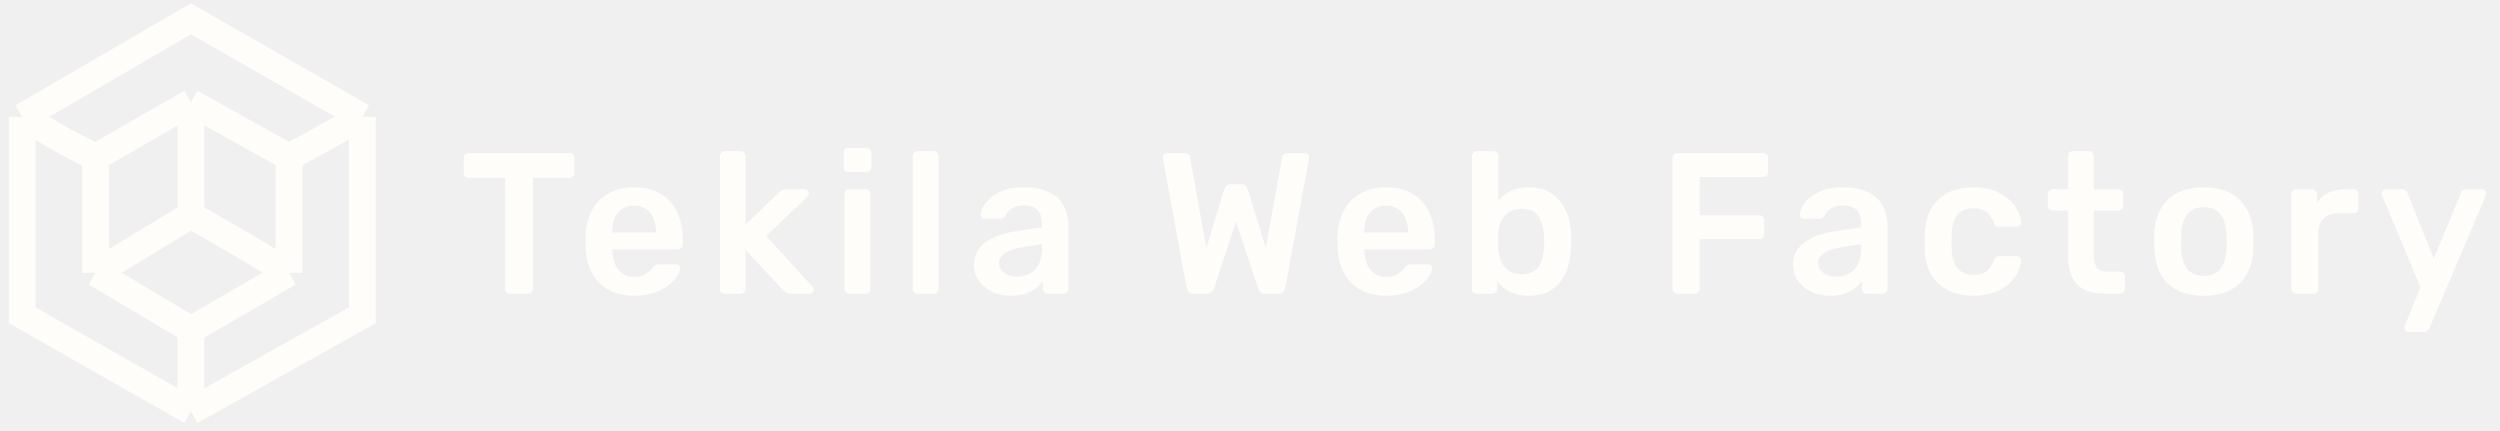
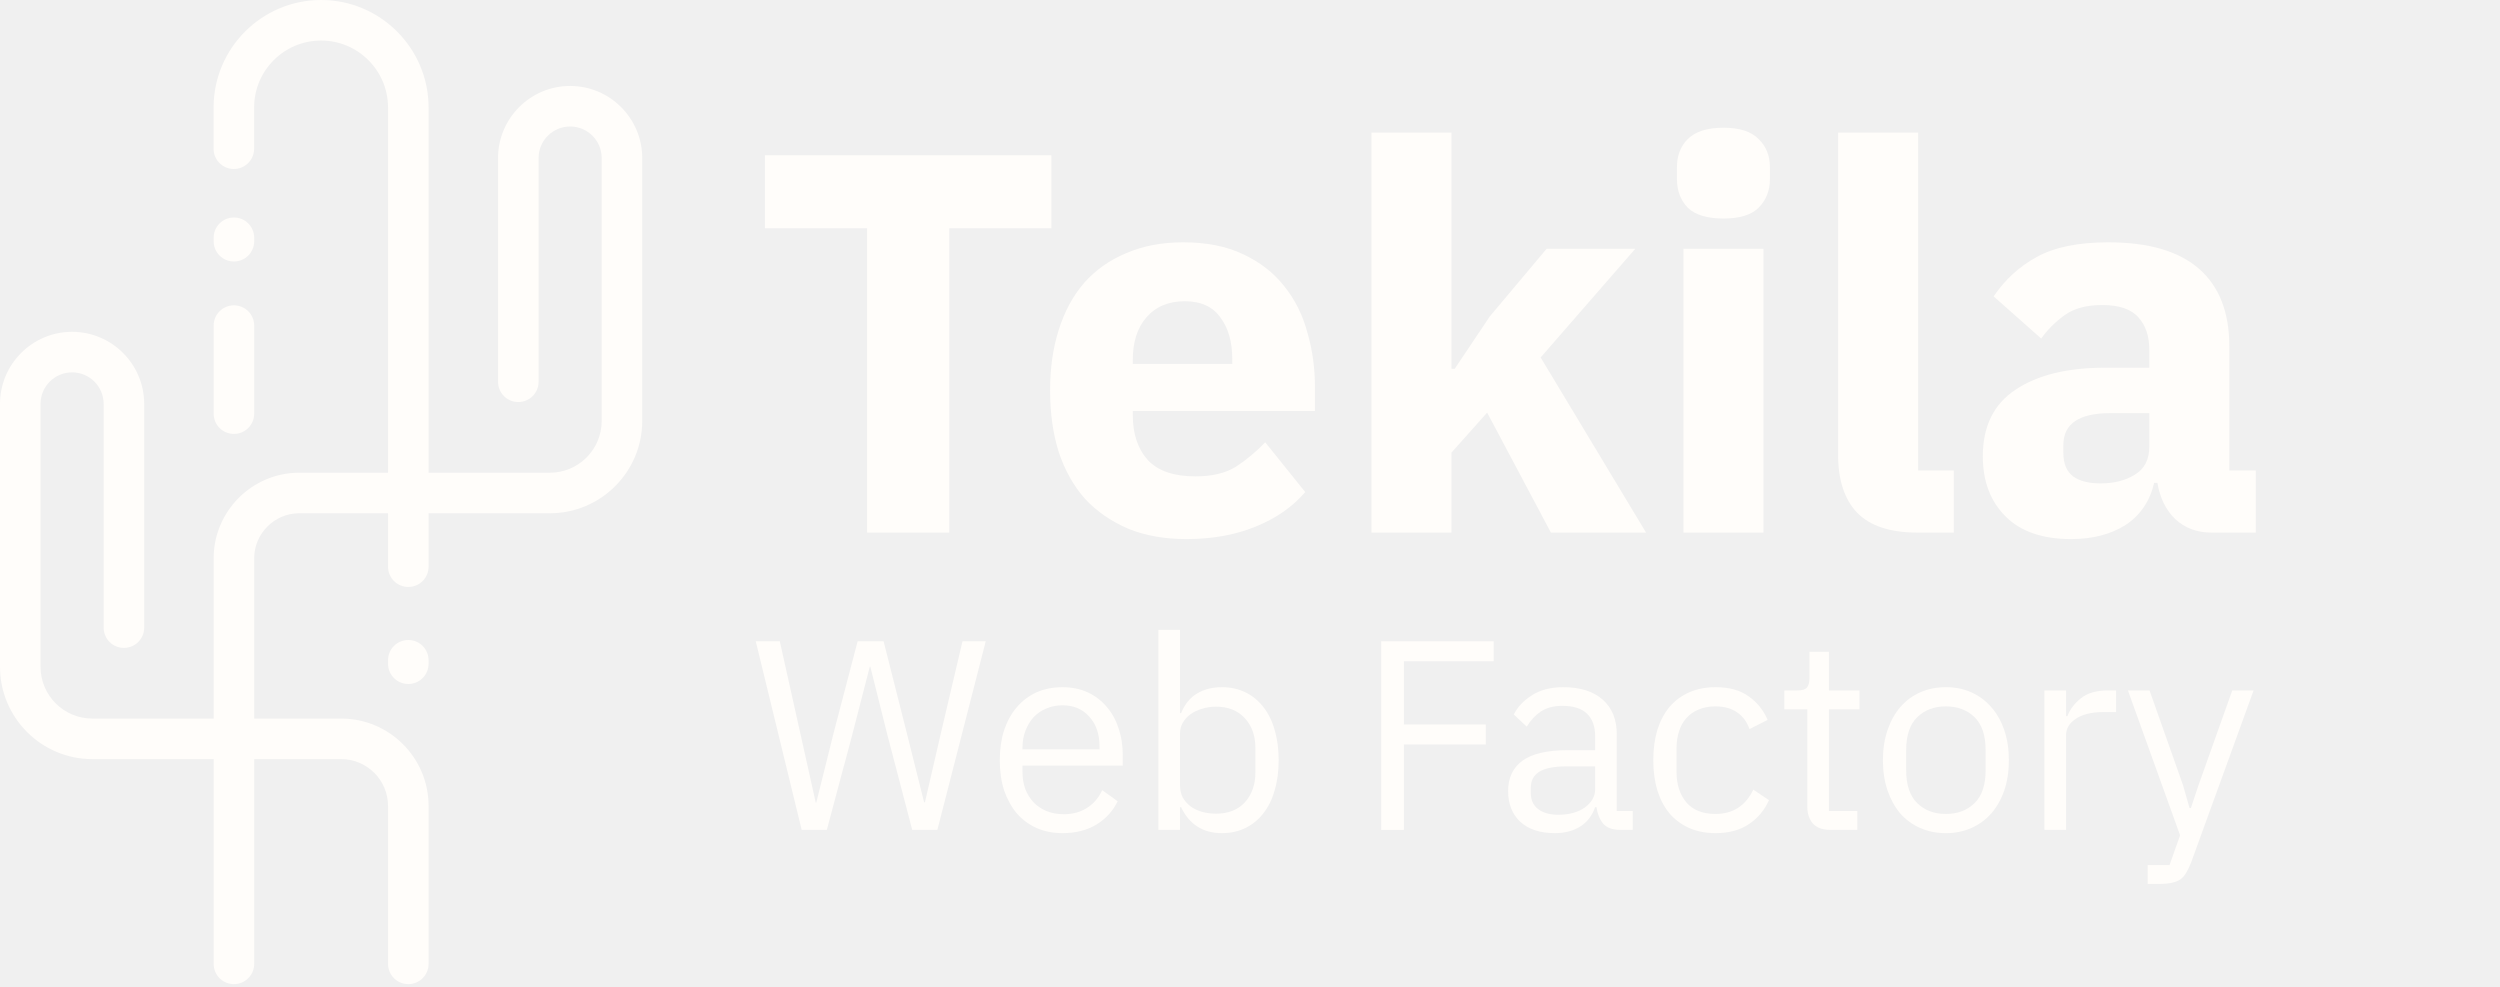
- <svg xmlns="http://www.w3.org/2000/svg" width="186" height="32" viewBox="0 0 186 32" fill="none">
-   <g clip-path="url(#clip0_116_489)">
-     <path d="M14.204 30.598L1.651 23.453V16.002V8.701M14.204 30.598L26.962 23.453V8.701M14.204 30.598V27.179V24.529M1.651 8.701L14.204 1.401L26.962 8.701M1.651 8.701L4.985 10.621L7.107 11.697M26.962 8.701L21.505 11.697M14.204 24.529L21.505 20.303M14.204 24.529L7.107 20.303M7.107 11.697L14.204 7.625M7.107 11.697V20.303M21.505 11.697L14.204 7.625M21.505 11.697V20.303M14.204 7.625V16.002M14.204 16.002L18.164 18.289L21.505 20.303M14.204 16.002L7.107 20.303" stroke="#FFFDFA" stroke-width="2" />
-     <path d="M37.931 21.853C37.833 21.853 37.75 21.818 37.681 21.748C37.612 21.678 37.578 21.594 37.578 21.494V13.227H34.853C34.755 13.227 34.672 13.193 34.603 13.123C34.535 13.053 34.5 12.968 34.5 12.869V11.762C34.5 11.653 34.535 11.563 34.603 11.493C34.672 11.424 34.755 11.389 34.853 11.389H42.364C42.472 11.389 42.56 11.424 42.629 11.493C42.698 11.563 42.732 11.653 42.732 11.762V12.869C42.732 12.968 42.698 13.053 42.629 13.123C42.56 13.193 42.472 13.227 42.364 13.227H39.654V21.494C39.654 21.594 39.62 21.678 39.551 21.748C39.483 21.818 39.394 21.853 39.286 21.853H37.931ZM47.175 22.002C46.085 22.002 45.221 21.683 44.583 21.046C43.945 20.408 43.601 19.501 43.552 18.325C43.542 18.225 43.537 18.101 43.537 17.951C43.537 17.792 43.542 17.667 43.552 17.578C43.591 16.83 43.758 16.182 44.053 15.634C44.357 15.086 44.774 14.668 45.304 14.379C45.834 14.079 46.458 13.93 47.175 13.93C47.97 13.93 48.638 14.099 49.177 14.438C49.717 14.767 50.125 15.23 50.4 15.829C50.675 16.416 50.812 17.099 50.812 17.877V18.19C50.812 18.29 50.778 18.375 50.709 18.445C50.64 18.514 50.552 18.549 50.444 18.549H45.555C45.555 18.549 45.555 18.564 45.555 18.594C45.555 18.624 45.555 18.649 45.555 18.669C45.565 19.018 45.628 19.341 45.746 19.64C45.874 19.93 46.055 20.164 46.291 20.343C46.536 20.523 46.826 20.612 47.16 20.612C47.435 20.612 47.666 20.572 47.852 20.493C48.039 20.403 48.191 20.303 48.309 20.194C48.426 20.084 48.51 19.994 48.559 19.924C48.647 19.805 48.716 19.735 48.765 19.715C48.824 19.685 48.907 19.67 49.015 19.67H50.282C50.38 19.67 50.459 19.7 50.517 19.76C50.586 19.82 50.616 19.895 50.606 19.984C50.596 20.144 50.513 20.338 50.355 20.567C50.208 20.797 49.992 21.021 49.708 21.24C49.423 21.459 49.065 21.644 48.633 21.793C48.211 21.933 47.724 22.002 47.175 22.002ZM45.555 17.294H48.809V17.249C48.809 16.86 48.745 16.521 48.618 16.232C48.49 15.943 48.304 15.714 48.058 15.544C47.813 15.375 47.518 15.29 47.175 15.29C46.831 15.29 46.536 15.375 46.291 15.544C46.046 15.714 45.859 15.943 45.731 16.232C45.614 16.521 45.555 16.86 45.555 17.249V17.294ZM53.922 21.853C53.823 21.853 53.74 21.818 53.671 21.748C53.602 21.678 53.568 21.594 53.568 21.494V11.598C53.568 11.498 53.602 11.414 53.671 11.344C53.74 11.274 53.823 11.239 53.922 11.239H55.114C55.222 11.239 55.306 11.274 55.365 11.344C55.433 11.414 55.468 11.498 55.468 11.598V16.71L57.942 14.334C58.03 14.254 58.109 14.194 58.178 14.154C58.246 14.104 58.349 14.079 58.487 14.079H59.856C59.954 14.079 60.033 14.109 60.092 14.169C60.151 14.229 60.18 14.309 60.18 14.408C60.18 14.448 60.17 14.493 60.151 14.543C60.131 14.593 60.092 14.638 60.033 14.677L56.999 17.563L60.401 21.27C60.499 21.37 60.548 21.454 60.548 21.524C60.548 21.624 60.514 21.703 60.445 21.763C60.386 21.823 60.313 21.853 60.224 21.853H58.825C58.678 21.853 58.57 21.833 58.501 21.793C58.443 21.743 58.369 21.678 58.281 21.599L55.468 18.594V21.494C55.468 21.594 55.433 21.678 55.365 21.748C55.306 21.818 55.222 21.853 55.114 21.853H53.922ZM63.181 21.853C63.083 21.853 63 21.818 62.931 21.748C62.862 21.678 62.828 21.594 62.828 21.494V14.438C62.828 14.339 62.862 14.254 62.931 14.184C63 14.114 63.083 14.079 63.181 14.079H64.404C64.512 14.079 64.595 14.114 64.654 14.184C64.723 14.254 64.757 14.339 64.757 14.438V21.494C64.757 21.594 64.723 21.678 64.654 21.748C64.595 21.818 64.512 21.853 64.404 21.853H63.181ZM63.123 12.794C63.015 12.794 62.926 12.764 62.858 12.704C62.799 12.634 62.769 12.545 62.769 12.435V11.359C62.769 11.259 62.799 11.174 62.858 11.105C62.926 11.035 63.015 11 63.123 11H64.463C64.571 11 64.659 11.035 64.728 11.105C64.796 11.174 64.831 11.259 64.831 11.359V12.435C64.831 12.545 64.796 12.634 64.728 12.704C64.659 12.764 64.571 12.794 64.463 12.794H63.123ZM68.257 21.853C68.159 21.853 68.076 21.818 68.007 21.748C67.938 21.678 67.904 21.594 67.904 21.494V11.598C67.904 11.498 67.938 11.414 68.007 11.344C68.076 11.274 68.159 11.239 68.257 11.239H69.48C69.578 11.239 69.661 11.274 69.73 11.344C69.799 11.414 69.833 11.498 69.833 11.598V21.494C69.833 21.594 69.799 21.678 69.73 21.748C69.661 21.818 69.578 21.853 69.48 21.853H68.257ZM75.188 22.002C74.678 22.002 74.216 21.903 73.804 21.703C73.392 21.494 73.063 21.22 72.817 20.881C72.582 20.532 72.464 20.144 72.464 19.715C72.464 19.018 72.739 18.465 73.289 18.056C73.848 17.637 74.585 17.358 75.498 17.219L77.515 16.92V16.606C77.515 16.187 77.412 15.863 77.206 15.634C77 15.405 76.646 15.29 76.145 15.29C75.792 15.29 75.502 15.365 75.277 15.515C75.061 15.654 74.899 15.843 74.791 16.083C74.712 16.212 74.599 16.277 74.452 16.277H73.289C73.18 16.277 73.097 16.247 73.038 16.187C72.989 16.128 72.965 16.048 72.965 15.948C72.974 15.789 73.038 15.594 73.156 15.365C73.274 15.136 73.46 14.917 73.716 14.707C73.971 14.488 74.3 14.304 74.702 14.154C75.105 14.005 75.591 13.93 76.16 13.93C76.779 13.93 77.299 14.01 77.721 14.169C78.153 14.319 78.497 14.523 78.752 14.782C79.007 15.041 79.194 15.345 79.312 15.694C79.43 16.043 79.488 16.412 79.488 16.8V21.494C79.488 21.594 79.454 21.678 79.385 21.748C79.317 21.818 79.233 21.853 79.135 21.853H77.942C77.834 21.853 77.746 21.818 77.677 21.748C77.618 21.678 77.589 21.594 77.589 21.494V20.911C77.461 21.101 77.289 21.28 77.073 21.449C76.857 21.609 76.592 21.743 76.278 21.853C75.974 21.953 75.61 22.002 75.188 22.002ZM75.689 20.582C76.032 20.582 76.342 20.508 76.617 20.358C76.901 20.209 77.122 19.979 77.279 19.67C77.446 19.352 77.53 18.953 77.53 18.474V18.16L76.057 18.4C75.478 18.489 75.046 18.634 74.761 18.833C74.476 19.032 74.334 19.277 74.334 19.566C74.334 19.785 74.398 19.974 74.526 20.134C74.663 20.283 74.835 20.398 75.041 20.478C75.247 20.547 75.463 20.582 75.689 20.582ZM88.797 21.853C88.649 21.853 88.531 21.813 88.443 21.733C88.365 21.644 88.311 21.534 88.281 21.404L86.529 11.822C86.529 11.792 86.524 11.767 86.514 11.747C86.514 11.727 86.514 11.713 86.514 11.703C86.514 11.613 86.543 11.538 86.602 11.478C86.671 11.419 86.745 11.389 86.823 11.389H88.119C88.365 11.389 88.502 11.488 88.531 11.688L89.754 18.459L91.079 14.079C91.109 14 91.158 13.92 91.226 13.84C91.305 13.751 91.418 13.706 91.565 13.706H92.36C92.517 13.706 92.63 13.751 92.699 13.84C92.768 13.92 92.812 14 92.832 14.079L94.172 18.445L95.394 11.688C95.423 11.488 95.561 11.389 95.806 11.389H97.102C97.181 11.389 97.249 11.419 97.308 11.478C97.367 11.538 97.397 11.613 97.397 11.703C97.397 11.713 97.397 11.727 97.397 11.747C97.397 11.767 97.392 11.792 97.382 11.822L95.63 21.404C95.61 21.534 95.556 21.644 95.468 21.733C95.379 21.813 95.261 21.853 95.114 21.853H94.127C93.98 21.853 93.862 21.813 93.774 21.733C93.696 21.654 93.642 21.569 93.612 21.479L91.963 16.486L90.313 21.479C90.274 21.569 90.215 21.654 90.137 21.733C90.058 21.813 89.94 21.853 89.783 21.853H88.797ZM103.124 22.002C102.034 22.002 101.17 21.683 100.532 21.046C99.894 20.408 99.55 19.501 99.501 18.325C99.491 18.225 99.487 18.101 99.487 17.951C99.487 17.792 99.491 17.667 99.501 17.578C99.54 16.83 99.707 16.182 100.002 15.634C100.306 15.086 100.724 14.668 101.254 14.379C101.784 14.079 102.407 13.93 103.124 13.93C103.919 13.93 104.587 14.099 105.127 14.438C105.667 14.767 106.074 15.23 106.349 15.829C106.624 16.416 106.761 17.099 106.761 17.877V18.19C106.761 18.29 106.727 18.375 106.658 18.445C106.589 18.514 106.501 18.549 106.393 18.549H101.504C101.504 18.549 101.504 18.564 101.504 18.594C101.504 18.624 101.504 18.649 101.504 18.669C101.514 19.018 101.578 19.341 101.695 19.64C101.823 19.93 102.005 20.164 102.24 20.343C102.486 20.523 102.775 20.612 103.109 20.612C103.384 20.612 103.615 20.572 103.801 20.493C103.988 20.403 104.14 20.303 104.258 20.194C104.376 20.084 104.459 19.994 104.508 19.924C104.597 19.805 104.665 19.735 104.714 19.715C104.773 19.685 104.857 19.67 104.965 19.67H106.231C106.329 19.67 106.408 19.7 106.467 19.76C106.535 19.82 106.565 19.895 106.555 19.984C106.545 20.144 106.462 20.338 106.305 20.567C106.158 20.797 105.942 21.021 105.657 21.24C105.372 21.459 105.014 21.644 104.582 21.793C104.16 21.933 103.674 22.002 103.124 22.002ZM101.504 17.294H104.759V17.249C104.759 16.86 104.695 16.521 104.567 16.232C104.439 15.943 104.253 15.714 104.008 15.544C103.762 15.375 103.467 15.29 103.124 15.29C102.78 15.29 102.486 15.375 102.24 15.544C101.995 15.714 101.808 15.943 101.681 16.232C101.563 16.521 101.504 16.86 101.504 17.249V17.294ZM113.744 22.002C113.174 22.002 112.698 21.903 112.315 21.703C111.942 21.504 111.633 21.25 111.388 20.941V21.494C111.388 21.594 111.353 21.678 111.284 21.748C111.226 21.818 111.142 21.853 111.034 21.853H109.871C109.773 21.853 109.689 21.818 109.62 21.748C109.552 21.678 109.517 21.594 109.517 21.494V11.598C109.517 11.498 109.552 11.414 109.62 11.344C109.689 11.274 109.773 11.239 109.871 11.239H111.122C111.231 11.239 111.314 11.274 111.373 11.344C111.442 11.414 111.476 11.498 111.476 11.598V14.917C111.721 14.628 112.026 14.393 112.389 14.214C112.762 14.025 113.214 13.93 113.744 13.93C114.264 13.93 114.716 14.02 115.099 14.199C115.481 14.379 115.801 14.633 116.056 14.961C116.321 15.28 116.522 15.654 116.66 16.083C116.797 16.511 116.871 16.975 116.88 17.473C116.89 17.652 116.895 17.817 116.895 17.966C116.895 18.106 116.89 18.265 116.88 18.445C116.861 18.963 116.782 19.441 116.645 19.88C116.507 20.308 116.311 20.682 116.056 21.001C115.801 21.32 115.481 21.569 115.099 21.748C114.716 21.918 114.264 22.002 113.744 22.002ZM113.199 20.403C113.621 20.403 113.95 20.313 114.186 20.134C114.421 19.944 114.588 19.7 114.686 19.401C114.794 19.102 114.858 18.773 114.878 18.415C114.897 18.116 114.897 17.817 114.878 17.518C114.858 17.159 114.794 16.83 114.686 16.531C114.588 16.232 114.421 15.993 114.186 15.813C113.95 15.624 113.621 15.53 113.199 15.53C112.806 15.53 112.487 15.619 112.242 15.799C111.996 15.978 111.81 16.207 111.682 16.486C111.555 16.755 111.486 17.039 111.476 17.338C111.466 17.518 111.461 17.712 111.461 17.921C111.461 18.121 111.466 18.31 111.476 18.489C111.496 18.798 111.559 19.102 111.667 19.401C111.785 19.69 111.967 19.93 112.212 20.119C112.468 20.308 112.796 20.403 113.199 20.403ZM124.786 21.853C124.688 21.853 124.604 21.818 124.535 21.748C124.467 21.678 124.432 21.594 124.432 21.494V11.762C124.432 11.653 124.467 11.563 124.535 11.493C124.604 11.424 124.688 11.389 124.786 11.389H131.177C131.285 11.389 131.373 11.424 131.442 11.493C131.511 11.563 131.545 11.653 131.545 11.762V12.809C131.545 12.918 131.511 13.008 131.442 13.078C131.373 13.138 131.285 13.168 131.177 13.168H126.45V16.008H130.882C130.99 16.008 131.079 16.043 131.147 16.113C131.216 16.182 131.25 16.272 131.25 16.382V17.428C131.25 17.528 131.216 17.612 131.147 17.682C131.079 17.752 130.99 17.787 130.882 17.787H126.45V21.494C126.45 21.594 126.415 21.678 126.347 21.748C126.278 21.818 126.19 21.853 126.081 21.853H124.786ZM136.128 22.002C135.617 22.002 135.156 21.903 134.744 21.703C134.331 21.494 134.002 21.22 133.757 20.881C133.521 20.532 133.403 20.144 133.403 19.715C133.403 19.018 133.678 18.465 134.228 18.056C134.788 17.637 135.524 17.358 136.437 17.219L138.455 16.92V16.606C138.455 16.187 138.351 15.863 138.145 15.634C137.939 15.405 137.586 15.29 137.085 15.29C136.732 15.29 136.442 15.365 136.216 15.515C136 15.654 135.838 15.843 135.73 16.083C135.652 16.212 135.539 16.277 135.392 16.277H134.228C134.12 16.277 134.037 16.247 133.978 16.187C133.929 16.128 133.904 16.048 133.904 15.948C133.914 15.789 133.978 15.594 134.096 15.365C134.213 15.136 134.4 14.917 134.655 14.707C134.91 14.488 135.239 14.304 135.642 14.154C136.044 14.005 136.53 13.93 137.1 13.93C137.718 13.93 138.239 14.01 138.661 14.169C139.093 14.319 139.436 14.523 139.692 14.782C139.947 15.041 140.133 15.345 140.251 15.694C140.369 16.043 140.428 16.412 140.428 16.8V21.494C140.428 21.594 140.393 21.678 140.325 21.748C140.256 21.818 140.173 21.853 140.074 21.853H138.882C138.773 21.853 138.685 21.818 138.617 21.748C138.558 21.678 138.528 21.594 138.528 21.494V20.911C138.401 21.101 138.229 21.28 138.013 21.449C137.797 21.609 137.532 21.743 137.218 21.853C136.913 21.953 136.55 22.002 136.128 22.002ZM136.629 20.582C136.972 20.582 137.281 20.508 137.556 20.358C137.841 20.209 138.062 19.979 138.219 19.67C138.386 19.352 138.469 18.953 138.469 18.474V18.16L136.997 18.4C136.417 18.489 135.985 18.634 135.701 18.833C135.416 19.032 135.274 19.277 135.274 19.566C135.274 19.785 135.337 19.974 135.465 20.134C135.602 20.283 135.774 20.398 135.981 20.478C136.187 20.547 136.403 20.582 136.629 20.582ZM146.809 22.002C146.102 22.002 145.478 21.868 144.938 21.599C144.408 21.33 143.991 20.941 143.687 20.433C143.392 19.915 143.23 19.292 143.201 18.564C143.191 18.415 143.186 18.22 143.186 17.981C143.186 17.732 143.191 17.528 143.201 17.368C143.23 16.641 143.392 16.023 143.687 15.515C143.991 14.996 144.408 14.603 144.938 14.334C145.478 14.065 146.102 13.93 146.809 13.93C147.437 13.93 147.972 14.02 148.414 14.199C148.856 14.379 149.219 14.603 149.503 14.872C149.788 15.141 149.999 15.425 150.137 15.724C150.284 16.013 150.363 16.277 150.372 16.516C150.382 16.626 150.348 16.715 150.269 16.785C150.201 16.845 150.117 16.875 150.019 16.875H148.723C148.625 16.875 148.546 16.85 148.487 16.8C148.438 16.75 148.389 16.676 148.34 16.576C148.193 16.177 147.997 15.898 147.751 15.739C147.515 15.569 147.211 15.485 146.838 15.485C146.347 15.485 145.954 15.644 145.66 15.963C145.375 16.272 145.223 16.765 145.203 17.443C145.184 17.822 145.184 18.171 145.203 18.489C145.223 19.177 145.375 19.675 145.66 19.984C145.954 20.293 146.347 20.448 146.838 20.448C147.221 20.448 147.53 20.368 147.766 20.209C148.001 20.039 148.193 19.755 148.34 19.356C148.389 19.257 148.438 19.182 148.487 19.132C148.546 19.082 148.625 19.058 148.723 19.058H150.019C150.117 19.058 150.201 19.092 150.269 19.162C150.348 19.222 150.382 19.307 150.372 19.416C150.363 19.596 150.313 19.8 150.225 20.029C150.147 20.248 150.014 20.478 149.827 20.717C149.651 20.946 149.425 21.16 149.15 21.36C148.875 21.549 148.541 21.703 148.149 21.823C147.766 21.943 147.319 22.002 146.809 22.002ZM156.547 21.853C155.958 21.853 155.462 21.748 155.06 21.539C154.657 21.33 154.358 21.021 154.161 20.612C153.965 20.194 153.867 19.675 153.867 19.058V15.664H152.704C152.605 15.664 152.522 15.629 152.453 15.559C152.384 15.49 152.35 15.405 152.35 15.305V14.438C152.35 14.339 152.384 14.254 152.453 14.184C152.522 14.114 152.605 14.079 152.704 14.079H153.867V11.598C153.867 11.498 153.896 11.414 153.955 11.344C154.024 11.274 154.112 11.239 154.22 11.239H155.413C155.511 11.239 155.595 11.274 155.663 11.344C155.732 11.414 155.767 11.498 155.767 11.598V14.079H157.607C157.705 14.079 157.789 14.114 157.858 14.184C157.926 14.254 157.961 14.339 157.961 14.438V15.305C157.961 15.405 157.926 15.49 157.858 15.559C157.789 15.629 157.705 15.664 157.607 15.664H155.767V18.908C155.767 19.317 155.835 19.636 155.973 19.865C156.12 20.094 156.37 20.209 156.724 20.209H157.74C157.838 20.209 157.921 20.243 157.99 20.313C158.059 20.383 158.093 20.468 158.093 20.567V21.494C158.093 21.594 158.059 21.678 157.99 21.748C157.921 21.818 157.838 21.853 157.74 21.853H156.547ZM163.965 22.002C163.179 22.002 162.517 21.863 161.977 21.584C161.447 21.305 161.039 20.911 160.754 20.403C160.48 19.895 160.323 19.302 160.283 18.624C160.274 18.445 160.268 18.225 160.268 17.966C160.268 17.707 160.274 17.488 160.283 17.308C160.323 16.621 160.485 16.028 160.769 15.53C161.064 15.021 161.476 14.628 162.006 14.349C162.546 14.069 163.199 13.93 163.965 13.93C164.731 13.93 165.379 14.069 165.909 14.349C166.449 14.628 166.861 15.021 167.146 15.53C167.44 16.028 167.607 16.621 167.646 17.308C167.656 17.488 167.661 17.707 167.661 17.966C167.661 18.225 167.656 18.445 167.646 18.624C167.607 19.302 167.445 19.895 167.16 20.403C166.886 20.911 166.478 21.305 165.938 21.584C165.408 21.863 164.75 22.002 163.965 22.002ZM163.965 20.523C164.485 20.523 164.888 20.358 165.172 20.029C165.457 19.69 165.614 19.197 165.644 18.549C165.653 18.4 165.658 18.205 165.658 17.966C165.658 17.727 165.653 17.533 165.644 17.383C165.614 16.745 165.457 16.257 165.172 15.918C164.888 15.579 164.485 15.41 163.965 15.41C163.445 15.41 163.042 15.579 162.757 15.918C162.473 16.257 162.315 16.745 162.286 17.383C162.276 17.533 162.271 17.727 162.271 17.966C162.271 18.205 162.276 18.4 162.286 18.549C162.315 19.197 162.473 19.69 162.757 20.029C163.042 20.358 163.445 20.523 163.965 20.523ZM170.824 21.853C170.726 21.853 170.643 21.818 170.574 21.748C170.505 21.678 170.471 21.594 170.471 21.494V14.453C170.471 14.344 170.505 14.254 170.574 14.184C170.643 14.114 170.726 14.079 170.824 14.079H172.017C172.115 14.079 172.199 14.114 172.267 14.184C172.346 14.254 172.385 14.344 172.385 14.453V15.066C172.611 14.747 172.901 14.503 173.254 14.334C173.617 14.164 174.035 14.079 174.506 14.079H175.11C175.218 14.079 175.301 14.114 175.36 14.184C175.429 14.254 175.463 14.339 175.463 14.438V15.515C175.463 15.614 175.429 15.699 175.36 15.769C175.301 15.838 175.218 15.873 175.11 15.873H173.961C173.49 15.873 173.122 16.008 172.857 16.277C172.601 16.546 172.474 16.915 172.474 17.383V21.494C172.474 21.594 172.439 21.678 172.371 21.748C172.302 21.818 172.214 21.853 172.105 21.853H170.824ZM179.174 24.693C179.095 24.693 179.027 24.663 178.968 24.604C178.909 24.544 178.88 24.474 178.88 24.394C178.88 24.354 178.88 24.314 178.88 24.275C178.889 24.245 178.909 24.205 178.939 24.155L180.087 21.39L177.26 14.618C177.22 14.518 177.201 14.448 177.201 14.408C177.21 14.319 177.245 14.244 177.304 14.184C177.363 14.114 177.436 14.079 177.525 14.079H178.718C178.835 14.079 178.924 14.109 178.983 14.169C179.042 14.229 179.086 14.294 179.115 14.364L181.074 19.252L183.091 14.364C183.121 14.284 183.165 14.219 183.224 14.169C183.283 14.109 183.371 14.079 183.489 14.079H184.667C184.746 14.079 184.814 14.109 184.873 14.169C184.942 14.229 184.976 14.299 184.976 14.379C184.976 14.438 184.957 14.518 184.917 14.618L180.75 24.409C180.711 24.489 180.661 24.554 180.603 24.604C180.544 24.663 180.455 24.693 180.338 24.693H179.174Z" fill="#FFFDFA" />
+ <svg xmlns="http://www.w3.org/2000/svg" width="370" height="146" viewBox="0 0 370 146" fill="none">
+   <g clip-path="url(#clip0_575_121)">
+     <path d="M34.62 145.651C32.96 145.651 31.62 144.311 31.62 142.651V82.641C31.62 75.651 37.31 69.961 44.3 69.961H81.39C85.62 69.961 89.05 66.521 89.05 62.301V23.391C89.05 20.811 86.96 18.721 84.38 18.721C81.8 18.721 79.71 20.811 79.71 23.391V56.501C79.71 58.161 78.37 59.501 76.71 59.501C75.05 59.501 73.71 58.161 73.71 56.501V23.391C73.71 17.511 78.5 12.721 84.38 12.721C90.26 12.721 95.05 17.511 95.05 23.391V62.301C95.05 69.831 88.92 75.961 81.39 75.961H44.3C40.62 75.961 37.62 78.961 37.62 82.641V142.651C37.62 144.311 36.28 145.651 34.62 145.651Z" fill="#FFFDFA" />
+     <path d="M60.43 145.649C58.77 145.649 57.43 144.309 57.43 142.649V119.279C57.43 115.459 54.32 112.349 50.5 112.349H13.66C6.13 112.349 0 106.219 0 98.689V59.779C0 53.899 4.79 49.109 10.67 49.109C16.55 49.109 21.34 53.899 21.34 59.779V92.889C21.34 94.549 20 95.889 18.34 95.889C16.68 95.889 15.34 94.549 15.34 92.889V59.779C15.34 57.199 13.25 55.109 10.67 55.109C8.09 55.109 6 57.199 6 59.779V98.689C6 102.919 9.44 106.349 13.66 106.349H50.5C57.63 106.349 63.43 112.149 63.43 119.279V142.649C63.43 144.309 62.09 145.649 60.43 145.649Z" fill="#FFFDFA" />
+     <path d="M60.43 86.87C58.77 86.87 57.43 85.53 57.43 83.87V15.91C57.43 10.45 52.99 6 47.52 6C42.05 6 37.61 10.44 37.61 15.91V22.01C37.61 23.67 36.27 25.01 34.61 25.01C32.95 25.01 31.61 23.67 31.61 22.01V15.91C31.61 7.14 38.75 0 47.52 0C56.29 0 63.43 7.14 63.43 15.91V83.87C63.43 85.53 62.09 86.87 60.43 86.87Z" fill="#FFFDFA" />
+     <path d="M34.62 64.219C32.96 64.219 31.62 62.88 31.62 61.219V48.19C31.62 46.529 32.96 45.19 34.62 45.19C36.28 45.19 37.62 46.529 37.62 48.19V61.219C37.62 62.88 36.28 64.219 34.62 64.219Z" fill="#FFFDFA" />
+     <path d="M60.43 101.231C58.77 101.231 57.43 99.891 57.43 98.231V97.721C57.43 96.061 58.77 94.721 60.43 94.721C62.09 94.721 63.43 96.061 63.43 97.721V98.231C63.43 99.891 62.09 101.231 60.43 101.231Z" fill="#FFFDFA" />
+     <path d="M34.62 38.7C32.96 38.7 31.62 37.359 31.62 35.7V35.19C31.62 33.529 32.96 32.19 34.62 32.19C36.28 32.19 37.62 33.529 37.62 35.19V35.7C37.62 37.359 36.28 38.7 34.62 38.7Z" fill="#FFFDFA" />
+     <path d="M140.49 33.784V78.824H128.33V33.784H113.21V22.984H155.61V33.784H140.49Z" fill="#FFFDFA" />
+     <path d="M175.574 79.784C172.374 79.784 169.521 79.278 167.014 78.264C164.508 77.198 162.374 75.731 160.614 73.864C158.908 71.944 157.601 69.624 156.694 66.904C155.841 64.184 155.414 61.144 155.414 57.784C155.414 54.478 155.841 51.491 156.694 48.824C157.548 46.104 158.801 43.784 160.454 41.864C162.161 39.944 164.241 38.478 166.694 37.464C169.148 36.398 171.948 35.864 175.094 35.864C178.561 35.864 181.521 36.451 183.974 37.624C186.481 38.798 188.508 40.371 190.054 42.344C191.654 44.318 192.801 46.611 193.494 49.224C194.241 51.784 194.614 54.478 194.614 57.304V60.824H167.654V61.464C167.654 64.238 168.401 66.451 169.894 68.104C171.388 69.704 173.734 70.504 176.934 70.504C179.388 70.504 181.388 70.024 182.934 69.064C184.481 68.051 185.921 66.851 187.254 65.464L193.174 72.824C191.308 75.011 188.854 76.718 185.814 77.944C182.828 79.171 179.414 79.784 175.574 79.784ZM175.334 44.584C172.934 44.584 171.041 45.384 169.654 46.984C168.321 48.531 167.654 50.611 167.654 53.224V53.864H182.374V53.144C182.374 50.584 181.788 48.531 180.614 46.984C179.494 45.384 177.734 44.584 175.334 44.584Z" fill="#FFFDFA" />
+     <path d="M202.976 19.624H214.816V54.584H215.296L220.496 46.824L228.896 36.824H242.016L228.016 52.904L243.616 78.824H229.536L220.096 61.064L214.816 66.984V78.824H202.976V19.624Z" fill="#FFFDFA" />
+     <path d="M255.068 32.344C252.668 32.344 250.908 31.811 249.788 30.744C248.721 29.624 248.188 28.211 248.188 26.504V24.744C248.188 23.038 248.721 21.651 249.788 20.584C250.908 19.464 252.668 18.904 255.068 18.904C257.468 18.904 259.201 19.464 260.268 20.584C261.388 21.651 261.948 23.038 261.948 24.744V26.504C261.948 28.211 261.388 29.624 260.268 30.744C259.201 31.811 257.468 32.344 255.068 32.344ZM249.148 36.824H260.988V78.824H249.148V36.824Z" fill="#FFFDFA" />
+     <path d="M283.799 78.824C279.745 78.824 276.759 77.838 274.839 75.864C272.972 73.891 272.039 71.038 272.039 67.304V19.624H283.879V69.624H289.159V78.824H283.799Z" fill="#FFFDFA" />
+     <path d="M327.297 78.824C325.164 78.824 323.377 78.158 321.937 76.824C320.551 75.491 319.671 73.704 319.297 71.464H318.817C318.177 74.184 316.764 76.264 314.577 77.704C312.391 79.091 309.697 79.784 306.497 79.784C302.284 79.784 299.057 78.664 296.817 76.424C294.577 74.184 293.457 71.224 293.457 67.544C293.457 63.118 295.057 59.838 298.257 57.704C301.511 55.518 305.911 54.424 311.457 54.424H318.097V51.784C318.097 49.758 317.564 48.158 316.497 46.984C315.431 45.758 313.644 45.144 311.137 45.144C308.791 45.144 306.924 45.651 305.537 46.664C304.151 47.678 303.004 48.824 302.097 50.104L295.057 43.864C296.764 41.358 298.897 39.411 301.457 38.024C304.071 36.584 307.591 35.864 312.017 35.864C317.991 35.864 322.471 37.171 325.457 39.784C328.444 42.398 329.937 46.211 329.937 51.224V69.624H333.857V78.824H327.297ZM310.897 71.544C312.871 71.544 314.551 71.118 315.937 70.264C317.377 69.411 318.097 68.024 318.097 66.104V61.144H312.337C307.697 61.144 305.377 62.718 305.377 65.864V67.064C305.377 68.611 305.857 69.758 306.817 70.504C307.777 71.198 309.137 71.544 310.897 71.544Z" fill="#FFFDFA" />
+     <path d="M118.65 122.825L111.85 94.905H115.41L120.73 118.785H120.81L123.41 108.345L126.93 94.905H130.77L134.17 108.345L136.77 118.745H136.89L139.29 108.345L142.45 94.905H145.89L138.73 122.825H135.01L131.37 108.905L128.81 98.665H128.73L126.09 108.905L122.37 122.825H118.65Z" fill="#FFFDFA" />
+     <path d="M157.249 123.305C155.836 123.305 154.556 123.051 153.409 122.545C152.289 122.038 151.316 121.318 150.489 120.385C149.689 119.425 149.062 118.291 148.609 116.985C148.182 115.651 147.969 114.158 147.969 112.505C147.969 110.878 148.182 109.398 148.609 108.065C149.062 106.731 149.689 105.598 150.489 104.665C151.316 103.705 152.289 102.971 153.409 102.465C154.556 101.958 155.836 101.705 157.249 101.705C158.636 101.705 159.876 101.958 160.969 102.465C162.062 102.971 162.996 103.678 163.769 104.585C164.542 105.465 165.129 106.518 165.529 107.745C165.956 108.971 166.169 110.318 166.169 111.785V113.305H151.329V114.265C151.329 115.145 151.462 115.971 151.729 116.745C152.022 117.491 152.422 118.145 152.929 118.705C153.462 119.265 154.102 119.705 154.849 120.025C155.622 120.345 156.489 120.505 157.449 120.505C158.756 120.505 159.889 120.198 160.849 119.585C161.836 118.971 162.596 118.091 163.129 116.945L165.409 118.585C164.742 119.998 163.702 121.145 162.289 122.025C160.876 122.878 159.196 123.305 157.249 123.305ZM157.249 104.385C156.369 104.385 155.569 104.545 154.849 104.865C154.129 105.158 153.502 105.585 152.969 106.145C152.462 106.705 152.062 107.371 151.769 108.145C151.476 108.891 151.329 109.718 151.329 110.625V110.905H162.729V110.465C162.729 108.625 162.222 107.158 161.209 106.065C160.222 104.945 158.902 104.385 157.249 104.385Z" fill="#FFFDFA" />
+     <path d="M171.442 93.225H174.642V105.545H174.802C175.336 104.238 176.109 103.278 177.122 102.665C178.162 102.025 179.402 101.705 180.842 101.705C182.122 101.705 183.282 101.958 184.322 102.465C185.362 102.971 186.242 103.691 186.962 104.625C187.709 105.558 188.269 106.691 188.642 108.025C189.042 109.358 189.242 110.851 189.242 112.505C189.242 114.158 189.042 115.651 188.642 116.985C188.269 118.318 187.709 119.451 186.962 120.385C186.242 121.318 185.362 122.038 184.322 122.545C183.282 123.051 182.122 123.305 180.842 123.305C178.042 123.305 176.029 122.025 174.802 119.465H174.642V122.825H171.442V93.225ZM179.962 120.425C181.776 120.425 183.202 119.865 184.242 118.745C185.282 117.598 185.802 116.105 185.802 114.265V110.745C185.802 108.905 185.282 107.425 184.242 106.305C183.202 105.158 181.776 104.585 179.962 104.585C179.242 104.585 178.549 104.691 177.882 104.905C177.242 105.091 176.682 105.358 176.202 105.705C175.722 106.051 175.336 106.478 175.042 106.985C174.776 107.465 174.642 107.985 174.642 108.545V116.225C174.642 116.891 174.776 117.491 175.042 118.025C175.336 118.531 175.722 118.971 176.202 119.345C176.682 119.691 177.242 119.958 177.882 120.145C178.549 120.331 179.242 120.425 179.962 120.425Z" fill="#FFFDFA" />
+     <path d="M204.419 122.825V94.905H221.059V97.865H207.779V107.225H219.899V110.185H207.779V122.825H204.419Z" fill="#FFFDFA" />
+     <path d="M239.841 122.825C238.641 122.825 237.774 122.505 237.241 121.865C236.734 121.225 236.414 120.425 236.281 119.465H236.081C235.627 120.745 234.881 121.705 233.841 122.345C232.801 122.985 231.561 123.305 230.121 123.305C227.934 123.305 226.227 122.745 225.001 121.625C223.801 120.505 223.201 118.985 223.201 117.065C223.201 115.118 223.907 113.625 225.321 112.585C226.761 111.545 228.987 111.025 232.001 111.025H236.081V108.985C236.081 107.518 235.681 106.398 234.881 105.625C234.081 104.851 232.854 104.465 231.201 104.465C229.947 104.465 228.894 104.745 228.041 105.305C227.214 105.865 226.521 106.611 225.961 107.545L224.041 105.745C224.601 104.625 225.494 103.678 226.721 102.905C227.947 102.105 229.494 101.705 231.361 101.705C233.867 101.705 235.814 102.318 237.201 103.545C238.587 104.771 239.281 106.478 239.281 108.665V120.025H241.641V122.825H239.841ZM230.641 120.585C231.441 120.585 232.174 120.491 232.841 120.305C233.507 120.118 234.081 119.851 234.561 119.505C235.041 119.158 235.414 118.758 235.681 118.305C235.947 117.851 236.081 117.358 236.081 116.825V113.425H231.841C230.001 113.425 228.654 113.691 227.801 114.225C226.974 114.758 226.561 115.531 226.561 116.545V117.385C226.561 118.398 226.921 119.185 227.641 119.745C228.387 120.305 229.387 120.585 230.641 120.585Z" fill="#FFFDFA" />
+     <path d="M253.888 123.305C252.448 123.305 251.155 123.051 250.008 122.545C248.861 122.038 247.888 121.318 247.088 120.385C246.315 119.451 245.715 118.318 245.288 116.985C244.888 115.651 244.688 114.158 244.688 112.505C244.688 110.851 244.888 109.358 245.288 108.025C245.715 106.691 246.315 105.558 247.088 104.625C247.888 103.691 248.861 102.971 250.008 102.465C251.155 101.958 252.448 101.705 253.888 101.705C255.941 101.705 257.581 102.158 258.808 103.065C260.061 103.945 260.995 105.105 261.608 106.545L258.928 107.905C258.555 106.838 257.941 106.011 257.088 105.425C256.235 104.838 255.168 104.545 253.888 104.545C252.928 104.545 252.088 104.705 251.368 105.025C250.648 105.318 250.048 105.745 249.568 106.305C249.088 106.838 248.728 107.491 248.488 108.265C248.248 109.011 248.128 109.838 248.128 110.745V114.265C248.128 116.078 248.608 117.571 249.568 118.745C250.555 119.891 251.995 120.465 253.888 120.465C256.475 120.465 258.341 119.265 259.488 116.865L261.808 118.425C261.141 119.918 260.141 121.105 258.808 121.985C257.501 122.865 255.861 123.305 253.888 123.305Z" fill="#FFFDFA" />
+     <path d="M270.885 122.825C269.765 122.825 268.912 122.518 268.325 121.905C267.765 121.265 267.485 120.438 267.485 119.425V104.985H264.085V102.185H266.005C266.698 102.185 267.165 102.051 267.405 101.785C267.672 101.491 267.805 100.998 267.805 100.305V96.465H270.685V102.185H275.205V104.985H270.685V120.025H274.885V122.825H270.885Z" fill="#FFFDFA" />
+     <path d="M287.992 123.305C286.606 123.305 285.339 123.051 284.192 122.545C283.046 122.038 282.059 121.318 281.232 120.385C280.432 119.425 279.806 118.291 279.352 116.985C278.899 115.651 278.672 114.158 278.672 112.505C278.672 110.878 278.899 109.398 279.352 108.065C279.806 106.731 280.432 105.598 281.232 104.665C282.059 103.705 283.046 102.971 284.192 102.465C285.339 101.958 286.606 101.705 287.992 101.705C289.379 101.705 290.632 101.958 291.752 102.465C292.899 102.971 293.886 103.705 294.712 104.665C295.539 105.598 296.179 106.731 296.632 108.065C297.086 109.398 297.312 110.878 297.312 112.505C297.312 114.158 297.086 115.651 296.632 116.985C296.179 118.291 295.539 119.425 294.712 120.385C293.886 121.318 292.899 122.038 291.752 122.545C290.632 123.051 289.379 123.305 287.992 123.305ZM287.992 120.465C289.726 120.465 291.139 119.931 292.232 118.865C293.326 117.798 293.872 116.171 293.872 113.985V111.025C293.872 108.838 293.326 107.211 292.232 106.145C291.139 105.078 289.726 104.545 287.992 104.545C286.259 104.545 284.846 105.078 283.752 106.145C282.659 107.211 282.112 108.838 282.112 111.025V113.985C282.112 116.171 282.659 117.798 283.752 118.865C284.846 119.931 286.259 120.465 287.992 120.465Z" fill="#FFFDFA" />
+     <path d="M302.575 122.825V102.185H305.775V105.985H305.975C306.348 104.998 307.015 104.118 307.975 103.345C308.935 102.571 310.255 102.185 311.935 102.185H313.175V105.385H311.295C309.562 105.385 308.202 105.718 307.215 106.385C306.255 107.025 305.775 107.838 305.775 108.825V122.825H302.575Z" fill="#FFFDFA" />
+     <path d="M330.373 102.185H333.533L324.293 127.625C324.053 128.238 323.813 128.745 323.573 129.145C323.333 129.571 323.04 129.905 322.693 130.145C322.347 130.385 321.907 130.558 321.373 130.665C320.867 130.771 320.24 130.825 319.493 130.825H317.853V128.025H321.093L322.653 123.625L314.933 102.185H318.133L323.093 116.225L324.053 119.585H324.253L325.373 116.225L330.373 102.185Z" fill="#FFFDFA" />
  </g>
  <defs>
-     <clipPath id="clip0_116_489">
-       <rect width="185" height="32" fill="white" transform="translate(0.5)" />
+     <clipPath id="clip0_575_121">
+       <rect width="370" height="145.65" fill="white" />
    </clipPath>
  </defs>
</svg>
